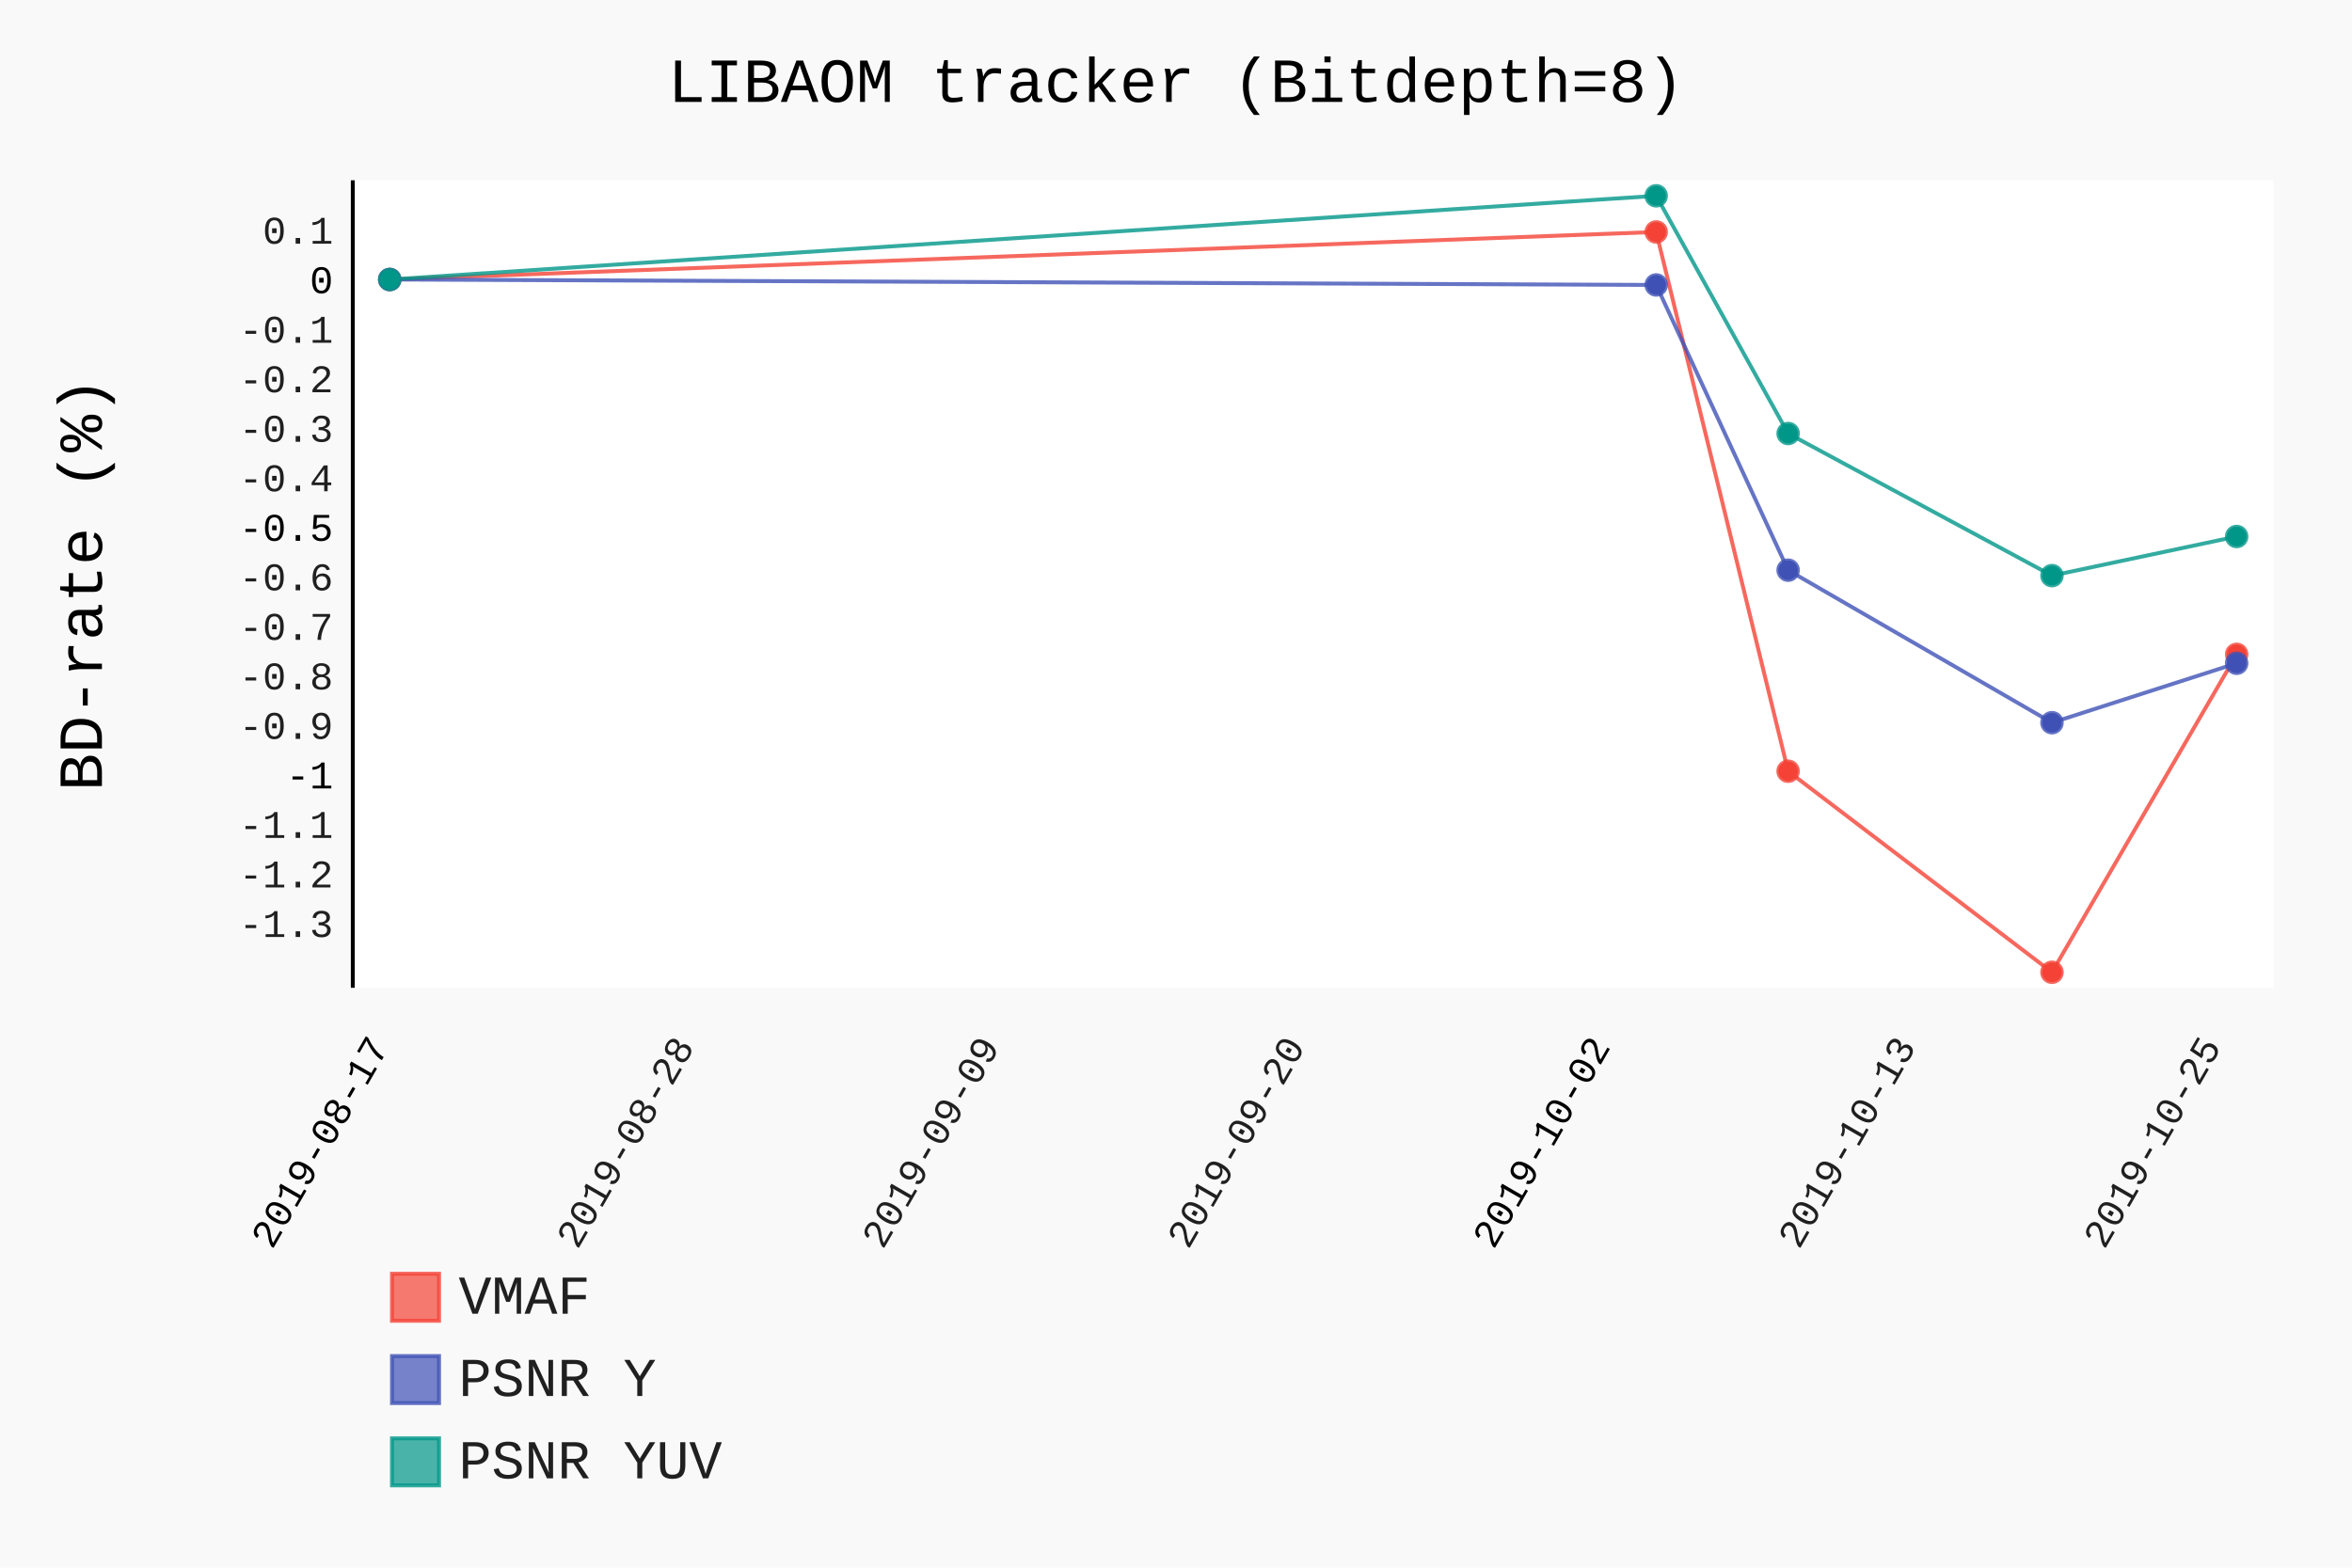
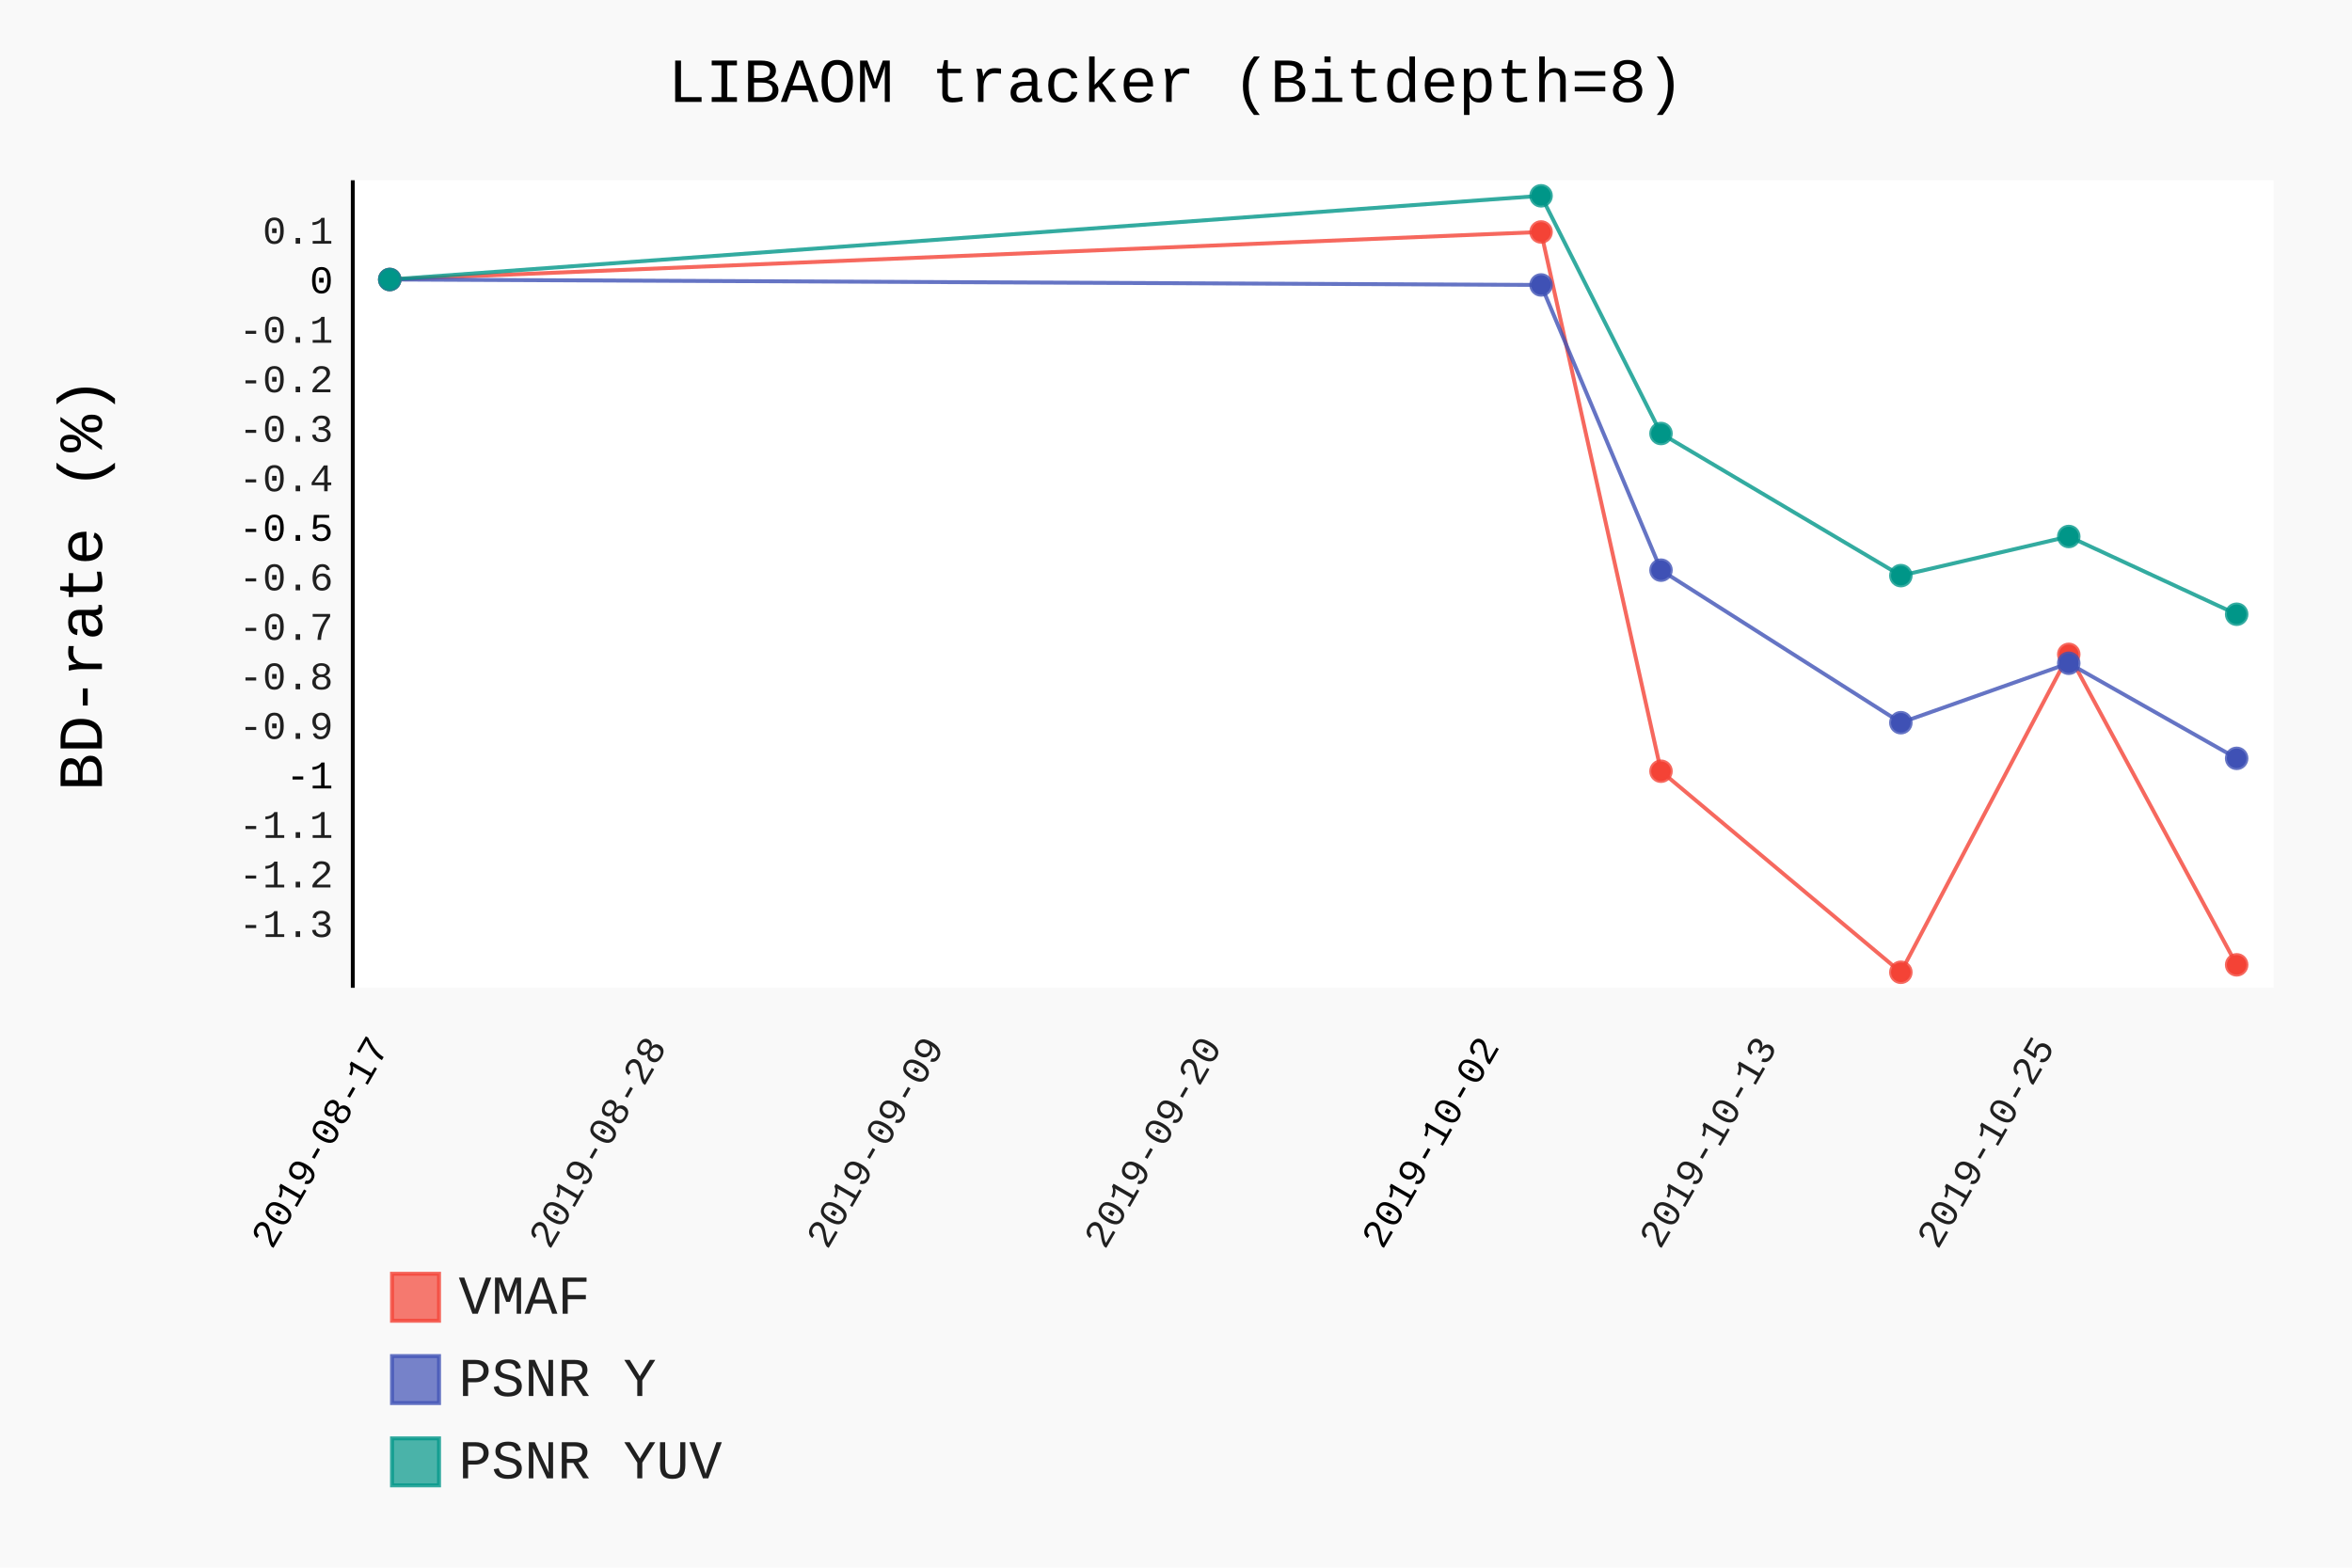
- <svg xmlns="http://www.w3.org/2000/svg" class="pygal-chart" id="chart-ebc4e4b9-f6f3-41e4-90bf-f87fa7eb6fa3" viewBox="0 0 600 400">
+ <svg xmlns="http://www.w3.org/2000/svg" class="pygal-chart" id="chart-a26fc654-018f-4668-82de-561d3bf6ab78" viewBox="0 0 600 400">
  <defs>
-     <style type="text/css">#chart-ebc4e4b9-f6f3-41e4-90bf-f87fa7eb6fa3{-webkit-user-select:none;-webkit-font-smoothing:antialiased;font-family:Consolas,"Liberation Mono",Menlo,Courier,monospace}#chart-ebc4e4b9-f6f3-41e4-90bf-f87fa7eb6fa3 .title{font-family:Consolas,"Liberation Mono",Menlo,Courier,monospace;font-size:16px}#chart-ebc4e4b9-f6f3-41e4-90bf-f87fa7eb6fa3 .legends .legend text{font-family:Consolas,"Liberation Mono",Menlo,Courier,monospace;font-size:14px}#chart-ebc4e4b9-f6f3-41e4-90bf-f87fa7eb6fa3 .axis text{font-family:Consolas,"Liberation Mono",Menlo,Courier,monospace;font-size:10px}#chart-ebc4e4b9-f6f3-41e4-90bf-f87fa7eb6fa3 .axis text.major{font-family:Consolas,"Liberation Mono",Menlo,Courier,monospace;font-size:10px}#chart-ebc4e4b9-f6f3-41e4-90bf-f87fa7eb6fa3 .text-overlay text.value{font-family:Consolas,"Liberation Mono",Menlo,Courier,monospace;font-size:16px}#chart-ebc4e4b9-f6f3-41e4-90bf-f87fa7eb6fa3 .text-overlay text.label{font-family:Consolas,"Liberation Mono",Menlo,Courier,monospace;font-size:10px}#chart-ebc4e4b9-f6f3-41e4-90bf-f87fa7eb6fa3 .tooltip{font-family:Consolas,"Liberation Mono",Menlo,Courier,monospace;font-size:14px}#chart-ebc4e4b9-f6f3-41e4-90bf-f87fa7eb6fa3 text.no_data{font-family:Consolas,"Liberation Mono",Menlo,Courier,monospace;font-size:64px}
- #chart-ebc4e4b9-f6f3-41e4-90bf-f87fa7eb6fa3{background-color:rgba(249,249,249,1)}#chart-ebc4e4b9-f6f3-41e4-90bf-f87fa7eb6fa3 path,#chart-ebc4e4b9-f6f3-41e4-90bf-f87fa7eb6fa3 line,#chart-ebc4e4b9-f6f3-41e4-90bf-f87fa7eb6fa3 rect,#chart-ebc4e4b9-f6f3-41e4-90bf-f87fa7eb6fa3 circle{-webkit-transition:150ms;-moz-transition:150ms;transition:150ms}#chart-ebc4e4b9-f6f3-41e4-90bf-f87fa7eb6fa3 .graph &gt; .background{fill:rgba(249,249,249,1)}#chart-ebc4e4b9-f6f3-41e4-90bf-f87fa7eb6fa3 .plot &gt; .background{fill:rgba(255,255,255,1)}#chart-ebc4e4b9-f6f3-41e4-90bf-f87fa7eb6fa3 .graph{fill:rgba(0,0,0,.87)}#chart-ebc4e4b9-f6f3-41e4-90bf-f87fa7eb6fa3 text.no_data{fill:rgba(0,0,0,1)}#chart-ebc4e4b9-f6f3-41e4-90bf-f87fa7eb6fa3 .title{fill:rgba(0,0,0,1)}#chart-ebc4e4b9-f6f3-41e4-90bf-f87fa7eb6fa3 .legends .legend text{fill:rgba(0,0,0,.87)}#chart-ebc4e4b9-f6f3-41e4-90bf-f87fa7eb6fa3 .legends .legend:hover text{fill:rgba(0,0,0,1)}#chart-ebc4e4b9-f6f3-41e4-90bf-f87fa7eb6fa3 .axis .line{stroke:rgba(0,0,0,1)}#chart-ebc4e4b9-f6f3-41e4-90bf-f87fa7eb6fa3 .axis .guide.line{stroke:rgba(0,0,0,.54)}#chart-ebc4e4b9-f6f3-41e4-90bf-f87fa7eb6fa3 .axis .major.line{stroke:rgba(0,0,0,.87)}#chart-ebc4e4b9-f6f3-41e4-90bf-f87fa7eb6fa3 .axis text.major{fill:rgba(0,0,0,1)}#chart-ebc4e4b9-f6f3-41e4-90bf-f87fa7eb6fa3 .axis.y .guides:hover .guide.line,#chart-ebc4e4b9-f6f3-41e4-90bf-f87fa7eb6fa3 .line-graph .axis.x .guides:hover .guide.line,#chart-ebc4e4b9-f6f3-41e4-90bf-f87fa7eb6fa3 .stackedline-graph .axis.x .guides:hover .guide.line,#chart-ebc4e4b9-f6f3-41e4-90bf-f87fa7eb6fa3 .xy-graph .axis.x .guides:hover .guide.line{stroke:rgba(0,0,0,1)}#chart-ebc4e4b9-f6f3-41e4-90bf-f87fa7eb6fa3 .axis .guides:hover text{fill:rgba(0,0,0,1)}#chart-ebc4e4b9-f6f3-41e4-90bf-f87fa7eb6fa3 .reactive{fill-opacity:.7;stroke-opacity:.8}#chart-ebc4e4b9-f6f3-41e4-90bf-f87fa7eb6fa3 .ci{stroke:rgba(0,0,0,.87)}#chart-ebc4e4b9-f6f3-41e4-90bf-f87fa7eb6fa3 .reactive.active,#chart-ebc4e4b9-f6f3-41e4-90bf-f87fa7eb6fa3 .active .reactive{fill-opacity:.8;stroke-opacity:.9;stroke-width:4}#chart-ebc4e4b9-f6f3-41e4-90bf-f87fa7eb6fa3 .ci .reactive.active{stroke-width:1.5}#chart-ebc4e4b9-f6f3-41e4-90bf-f87fa7eb6fa3 .series text{fill:rgba(0,0,0,1)}#chart-ebc4e4b9-f6f3-41e4-90bf-f87fa7eb6fa3 .tooltip rect{fill:rgba(255,255,255,1);stroke:rgba(0,0,0,1);-webkit-transition:opacity 150ms;-moz-transition:opacity 150ms;transition:opacity 150ms}#chart-ebc4e4b9-f6f3-41e4-90bf-f87fa7eb6fa3 .tooltip .label{fill:rgba(0,0,0,.87)}#chart-ebc4e4b9-f6f3-41e4-90bf-f87fa7eb6fa3 .tooltip .label{fill:rgba(0,0,0,.87)}#chart-ebc4e4b9-f6f3-41e4-90bf-f87fa7eb6fa3 .tooltip .legend{font-size:.8em;fill:rgba(0,0,0,.54)}#chart-ebc4e4b9-f6f3-41e4-90bf-f87fa7eb6fa3 .tooltip .x_label{font-size:.6em;fill:rgba(0,0,0,1)}#chart-ebc4e4b9-f6f3-41e4-90bf-f87fa7eb6fa3 .tooltip .xlink{font-size:.5em;text-decoration:underline}#chart-ebc4e4b9-f6f3-41e4-90bf-f87fa7eb6fa3 .tooltip .value{font-size:1.5em}#chart-ebc4e4b9-f6f3-41e4-90bf-f87fa7eb6fa3 .bound{font-size:.5em}#chart-ebc4e4b9-f6f3-41e4-90bf-f87fa7eb6fa3 .max-value{font-size:.75em;fill:rgba(0,0,0,.54)}#chart-ebc4e4b9-f6f3-41e4-90bf-f87fa7eb6fa3 .map-element{fill:rgba(255,255,255,1);stroke:rgba(0,0,0,.54) !important}#chart-ebc4e4b9-f6f3-41e4-90bf-f87fa7eb6fa3 .map-element .reactive{fill-opacity:inherit;stroke-opacity:inherit}#chart-ebc4e4b9-f6f3-41e4-90bf-f87fa7eb6fa3 .color-0,#chart-ebc4e4b9-f6f3-41e4-90bf-f87fa7eb6fa3 .color-0 a:visited{stroke:#F44336;fill:#F44336}#chart-ebc4e4b9-f6f3-41e4-90bf-f87fa7eb6fa3 .color-1,#chart-ebc4e4b9-f6f3-41e4-90bf-f87fa7eb6fa3 .color-1 a:visited{stroke:#3F51B5;fill:#3F51B5}#chart-ebc4e4b9-f6f3-41e4-90bf-f87fa7eb6fa3 .color-2,#chart-ebc4e4b9-f6f3-41e4-90bf-f87fa7eb6fa3 .color-2 a:visited{stroke:#009688;fill:#009688}#chart-ebc4e4b9-f6f3-41e4-90bf-f87fa7eb6fa3 .text-overlay .color-0 text{fill:black}#chart-ebc4e4b9-f6f3-41e4-90bf-f87fa7eb6fa3 .text-overlay .color-1 text{fill:black}#chart-ebc4e4b9-f6f3-41e4-90bf-f87fa7eb6fa3 .text-overlay .color-2 text{fill:black}
- #chart-ebc4e4b9-f6f3-41e4-90bf-f87fa7eb6fa3 text.no_data{text-anchor:middle}#chart-ebc4e4b9-f6f3-41e4-90bf-f87fa7eb6fa3 .guide.line{fill:none}#chart-ebc4e4b9-f6f3-41e4-90bf-f87fa7eb6fa3 .centered{text-anchor:middle}#chart-ebc4e4b9-f6f3-41e4-90bf-f87fa7eb6fa3 .title{text-anchor:middle}#chart-ebc4e4b9-f6f3-41e4-90bf-f87fa7eb6fa3 .legends .legend text{fill-opacity:1}#chart-ebc4e4b9-f6f3-41e4-90bf-f87fa7eb6fa3 .axis.x text{text-anchor:middle}#chart-ebc4e4b9-f6f3-41e4-90bf-f87fa7eb6fa3 .axis.x:not(.web) text[transform]{text-anchor:start}#chart-ebc4e4b9-f6f3-41e4-90bf-f87fa7eb6fa3 .axis.x:not(.web) text[transform].backwards{text-anchor:end}#chart-ebc4e4b9-f6f3-41e4-90bf-f87fa7eb6fa3 .axis.y text{text-anchor:end}#chart-ebc4e4b9-f6f3-41e4-90bf-f87fa7eb6fa3 .axis.y text[transform].backwards{text-anchor:start}#chart-ebc4e4b9-f6f3-41e4-90bf-f87fa7eb6fa3 .axis.y2 text{text-anchor:start}#chart-ebc4e4b9-f6f3-41e4-90bf-f87fa7eb6fa3 .axis.y2 text[transform].backwards{text-anchor:end}#chart-ebc4e4b9-f6f3-41e4-90bf-f87fa7eb6fa3 .axis .guide.line{stroke-dasharray:4,4}#chart-ebc4e4b9-f6f3-41e4-90bf-f87fa7eb6fa3 .axis .major.guide.line{stroke-dasharray:6,6}#chart-ebc4e4b9-f6f3-41e4-90bf-f87fa7eb6fa3 .horizontal .axis.y .guide.line,#chart-ebc4e4b9-f6f3-41e4-90bf-f87fa7eb6fa3 .horizontal .axis.y2 .guide.line,#chart-ebc4e4b9-f6f3-41e4-90bf-f87fa7eb6fa3 .vertical .axis.x .guide.line{opacity:0}#chart-ebc4e4b9-f6f3-41e4-90bf-f87fa7eb6fa3 .horizontal .axis.always_show .guide.line,#chart-ebc4e4b9-f6f3-41e4-90bf-f87fa7eb6fa3 .vertical .axis.always_show .guide.line{opacity:1 !important}#chart-ebc4e4b9-f6f3-41e4-90bf-f87fa7eb6fa3 .axis.y .guides:hover .guide.line,#chart-ebc4e4b9-f6f3-41e4-90bf-f87fa7eb6fa3 .axis.y2 .guides:hover .guide.line,#chart-ebc4e4b9-f6f3-41e4-90bf-f87fa7eb6fa3 .axis.x .guides:hover .guide.line{opacity:1}#chart-ebc4e4b9-f6f3-41e4-90bf-f87fa7eb6fa3 .axis .guides:hover text{opacity:1}#chart-ebc4e4b9-f6f3-41e4-90bf-f87fa7eb6fa3 .nofill{fill:none}#chart-ebc4e4b9-f6f3-41e4-90bf-f87fa7eb6fa3 .subtle-fill{fill-opacity:.2}#chart-ebc4e4b9-f6f3-41e4-90bf-f87fa7eb6fa3 .dot{stroke-width:1px;fill-opacity:1}#chart-ebc4e4b9-f6f3-41e4-90bf-f87fa7eb6fa3 .dot.active{stroke-width:5px}#chart-ebc4e4b9-f6f3-41e4-90bf-f87fa7eb6fa3 .dot.negative{fill:transparent}#chart-ebc4e4b9-f6f3-41e4-90bf-f87fa7eb6fa3 text,#chart-ebc4e4b9-f6f3-41e4-90bf-f87fa7eb6fa3 tspan{stroke:none !important}#chart-ebc4e4b9-f6f3-41e4-90bf-f87fa7eb6fa3 .series text.active{opacity:1}#chart-ebc4e4b9-f6f3-41e4-90bf-f87fa7eb6fa3 .tooltip rect{fill-opacity:.95;stroke-width:.5}#chart-ebc4e4b9-f6f3-41e4-90bf-f87fa7eb6fa3 .tooltip text{fill-opacity:1}#chart-ebc4e4b9-f6f3-41e4-90bf-f87fa7eb6fa3 .showable{visibility:hidden}#chart-ebc4e4b9-f6f3-41e4-90bf-f87fa7eb6fa3 .showable.shown{visibility:visible}#chart-ebc4e4b9-f6f3-41e4-90bf-f87fa7eb6fa3 .gauge-background{fill:rgba(229,229,229,1);stroke:none}#chart-ebc4e4b9-f6f3-41e4-90bf-f87fa7eb6fa3 .bg-lines{stroke:rgba(249,249,249,1);stroke-width:2px}</style>
+     <style type="text/css">#chart-a26fc654-018f-4668-82de-561d3bf6ab78{-webkit-user-select:none;-webkit-font-smoothing:antialiased;font-family:Consolas,"Liberation Mono",Menlo,Courier,monospace}#chart-a26fc654-018f-4668-82de-561d3bf6ab78 .title{font-family:Consolas,"Liberation Mono",Menlo,Courier,monospace;font-size:16px}#chart-a26fc654-018f-4668-82de-561d3bf6ab78 .legends .legend text{font-family:Consolas,"Liberation Mono",Menlo,Courier,monospace;font-size:14px}#chart-a26fc654-018f-4668-82de-561d3bf6ab78 .axis text{font-family:Consolas,"Liberation Mono",Menlo,Courier,monospace;font-size:10px}#chart-a26fc654-018f-4668-82de-561d3bf6ab78 .axis text.major{font-family:Consolas,"Liberation Mono",Menlo,Courier,monospace;font-size:10px}#chart-a26fc654-018f-4668-82de-561d3bf6ab78 .text-overlay text.value{font-family:Consolas,"Liberation Mono",Menlo,Courier,monospace;font-size:16px}#chart-a26fc654-018f-4668-82de-561d3bf6ab78 .text-overlay text.label{font-family:Consolas,"Liberation Mono",Menlo,Courier,monospace;font-size:10px}#chart-a26fc654-018f-4668-82de-561d3bf6ab78 .tooltip{font-family:Consolas,"Liberation Mono",Menlo,Courier,monospace;font-size:14px}#chart-a26fc654-018f-4668-82de-561d3bf6ab78 text.no_data{font-family:Consolas,"Liberation Mono",Menlo,Courier,monospace;font-size:64px}
+ #chart-a26fc654-018f-4668-82de-561d3bf6ab78{background-color:rgba(249,249,249,1)}#chart-a26fc654-018f-4668-82de-561d3bf6ab78 path,#chart-a26fc654-018f-4668-82de-561d3bf6ab78 line,#chart-a26fc654-018f-4668-82de-561d3bf6ab78 rect,#chart-a26fc654-018f-4668-82de-561d3bf6ab78 circle{-webkit-transition:150ms;-moz-transition:150ms;transition:150ms}#chart-a26fc654-018f-4668-82de-561d3bf6ab78 .graph &gt; .background{fill:rgba(249,249,249,1)}#chart-a26fc654-018f-4668-82de-561d3bf6ab78 .plot &gt; .background{fill:rgba(255,255,255,1)}#chart-a26fc654-018f-4668-82de-561d3bf6ab78 .graph{fill:rgba(0,0,0,.87)}#chart-a26fc654-018f-4668-82de-561d3bf6ab78 text.no_data{fill:rgba(0,0,0,1)}#chart-a26fc654-018f-4668-82de-561d3bf6ab78 .title{fill:rgba(0,0,0,1)}#chart-a26fc654-018f-4668-82de-561d3bf6ab78 .legends .legend text{fill:rgba(0,0,0,.87)}#chart-a26fc654-018f-4668-82de-561d3bf6ab78 .legends .legend:hover text{fill:rgba(0,0,0,1)}#chart-a26fc654-018f-4668-82de-561d3bf6ab78 .axis .line{stroke:rgba(0,0,0,1)}#chart-a26fc654-018f-4668-82de-561d3bf6ab78 .axis .guide.line{stroke:rgba(0,0,0,.54)}#chart-a26fc654-018f-4668-82de-561d3bf6ab78 .axis .major.line{stroke:rgba(0,0,0,.87)}#chart-a26fc654-018f-4668-82de-561d3bf6ab78 .axis text.major{fill:rgba(0,0,0,1)}#chart-a26fc654-018f-4668-82de-561d3bf6ab78 .axis.y .guides:hover .guide.line,#chart-a26fc654-018f-4668-82de-561d3bf6ab78 .line-graph .axis.x .guides:hover .guide.line,#chart-a26fc654-018f-4668-82de-561d3bf6ab78 .stackedline-graph .axis.x .guides:hover .guide.line,#chart-a26fc654-018f-4668-82de-561d3bf6ab78 .xy-graph .axis.x .guides:hover .guide.line{stroke:rgba(0,0,0,1)}#chart-a26fc654-018f-4668-82de-561d3bf6ab78 .axis .guides:hover text{fill:rgba(0,0,0,1)}#chart-a26fc654-018f-4668-82de-561d3bf6ab78 .reactive{fill-opacity:.7;stroke-opacity:.8}#chart-a26fc654-018f-4668-82de-561d3bf6ab78 .ci{stroke:rgba(0,0,0,.87)}#chart-a26fc654-018f-4668-82de-561d3bf6ab78 .reactive.active,#chart-a26fc654-018f-4668-82de-561d3bf6ab78 .active .reactive{fill-opacity:.8;stroke-opacity:.9;stroke-width:4}#chart-a26fc654-018f-4668-82de-561d3bf6ab78 .ci .reactive.active{stroke-width:1.5}#chart-a26fc654-018f-4668-82de-561d3bf6ab78 .series text{fill:rgba(0,0,0,1)}#chart-a26fc654-018f-4668-82de-561d3bf6ab78 .tooltip rect{fill:rgba(255,255,255,1);stroke:rgba(0,0,0,1);-webkit-transition:opacity 150ms;-moz-transition:opacity 150ms;transition:opacity 150ms}#chart-a26fc654-018f-4668-82de-561d3bf6ab78 .tooltip .label{fill:rgba(0,0,0,.87)}#chart-a26fc654-018f-4668-82de-561d3bf6ab78 .tooltip .label{fill:rgba(0,0,0,.87)}#chart-a26fc654-018f-4668-82de-561d3bf6ab78 .tooltip .legend{font-size:.8em;fill:rgba(0,0,0,.54)}#chart-a26fc654-018f-4668-82de-561d3bf6ab78 .tooltip .x_label{font-size:.6em;fill:rgba(0,0,0,1)}#chart-a26fc654-018f-4668-82de-561d3bf6ab78 .tooltip .xlink{font-size:.5em;text-decoration:underline}#chart-a26fc654-018f-4668-82de-561d3bf6ab78 .tooltip .value{font-size:1.5em}#chart-a26fc654-018f-4668-82de-561d3bf6ab78 .bound{font-size:.5em}#chart-a26fc654-018f-4668-82de-561d3bf6ab78 .max-value{font-size:.75em;fill:rgba(0,0,0,.54)}#chart-a26fc654-018f-4668-82de-561d3bf6ab78 .map-element{fill:rgba(255,255,255,1);stroke:rgba(0,0,0,.54) !important}#chart-a26fc654-018f-4668-82de-561d3bf6ab78 .map-element .reactive{fill-opacity:inherit;stroke-opacity:inherit}#chart-a26fc654-018f-4668-82de-561d3bf6ab78 .color-0,#chart-a26fc654-018f-4668-82de-561d3bf6ab78 .color-0 a:visited{stroke:#F44336;fill:#F44336}#chart-a26fc654-018f-4668-82de-561d3bf6ab78 .color-1,#chart-a26fc654-018f-4668-82de-561d3bf6ab78 .color-1 a:visited{stroke:#3F51B5;fill:#3F51B5}#chart-a26fc654-018f-4668-82de-561d3bf6ab78 .color-2,#chart-a26fc654-018f-4668-82de-561d3bf6ab78 .color-2 a:visited{stroke:#009688;fill:#009688}#chart-a26fc654-018f-4668-82de-561d3bf6ab78 .text-overlay .color-0 text{fill:black}#chart-a26fc654-018f-4668-82de-561d3bf6ab78 .text-overlay .color-1 text{fill:black}#chart-a26fc654-018f-4668-82de-561d3bf6ab78 .text-overlay .color-2 text{fill:black}
+ #chart-a26fc654-018f-4668-82de-561d3bf6ab78 text.no_data{text-anchor:middle}#chart-a26fc654-018f-4668-82de-561d3bf6ab78 .guide.line{fill:none}#chart-a26fc654-018f-4668-82de-561d3bf6ab78 .centered{text-anchor:middle}#chart-a26fc654-018f-4668-82de-561d3bf6ab78 .title{text-anchor:middle}#chart-a26fc654-018f-4668-82de-561d3bf6ab78 .legends .legend text{fill-opacity:1}#chart-a26fc654-018f-4668-82de-561d3bf6ab78 .axis.x text{text-anchor:middle}#chart-a26fc654-018f-4668-82de-561d3bf6ab78 .axis.x:not(.web) text[transform]{text-anchor:start}#chart-a26fc654-018f-4668-82de-561d3bf6ab78 .axis.x:not(.web) text[transform].backwards{text-anchor:end}#chart-a26fc654-018f-4668-82de-561d3bf6ab78 .axis.y text{text-anchor:end}#chart-a26fc654-018f-4668-82de-561d3bf6ab78 .axis.y text[transform].backwards{text-anchor:start}#chart-a26fc654-018f-4668-82de-561d3bf6ab78 .axis.y2 text{text-anchor:start}#chart-a26fc654-018f-4668-82de-561d3bf6ab78 .axis.y2 text[transform].backwards{text-anchor:end}#chart-a26fc654-018f-4668-82de-561d3bf6ab78 .axis .guide.line{stroke-dasharray:4,4}#chart-a26fc654-018f-4668-82de-561d3bf6ab78 .axis .major.guide.line{stroke-dasharray:6,6}#chart-a26fc654-018f-4668-82de-561d3bf6ab78 .horizontal .axis.y .guide.line,#chart-a26fc654-018f-4668-82de-561d3bf6ab78 .horizontal .axis.y2 .guide.line,#chart-a26fc654-018f-4668-82de-561d3bf6ab78 .vertical .axis.x .guide.line{opacity:0}#chart-a26fc654-018f-4668-82de-561d3bf6ab78 .horizontal .axis.always_show .guide.line,#chart-a26fc654-018f-4668-82de-561d3bf6ab78 .vertical .axis.always_show .guide.line{opacity:1 !important}#chart-a26fc654-018f-4668-82de-561d3bf6ab78 .axis.y .guides:hover .guide.line,#chart-a26fc654-018f-4668-82de-561d3bf6ab78 .axis.y2 .guides:hover .guide.line,#chart-a26fc654-018f-4668-82de-561d3bf6ab78 .axis.x .guides:hover .guide.line{opacity:1}#chart-a26fc654-018f-4668-82de-561d3bf6ab78 .axis .guides:hover text{opacity:1}#chart-a26fc654-018f-4668-82de-561d3bf6ab78 .nofill{fill:none}#chart-a26fc654-018f-4668-82de-561d3bf6ab78 .subtle-fill{fill-opacity:.2}#chart-a26fc654-018f-4668-82de-561d3bf6ab78 .dot{stroke-width:1px;fill-opacity:1}#chart-a26fc654-018f-4668-82de-561d3bf6ab78 .dot.active{stroke-width:5px}#chart-a26fc654-018f-4668-82de-561d3bf6ab78 .dot.negative{fill:transparent}#chart-a26fc654-018f-4668-82de-561d3bf6ab78 text,#chart-a26fc654-018f-4668-82de-561d3bf6ab78 tspan{stroke:none !important}#chart-a26fc654-018f-4668-82de-561d3bf6ab78 .series text.active{opacity:1}#chart-a26fc654-018f-4668-82de-561d3bf6ab78 .tooltip rect{fill-opacity:.95;stroke-width:.5}#chart-a26fc654-018f-4668-82de-561d3bf6ab78 .tooltip text{fill-opacity:1}#chart-a26fc654-018f-4668-82de-561d3bf6ab78 .showable{visibility:hidden}#chart-a26fc654-018f-4668-82de-561d3bf6ab78 .showable.shown{visibility:visible}#chart-a26fc654-018f-4668-82de-561d3bf6ab78 .gauge-background{fill:rgba(229,229,229,1);stroke:none}#chart-a26fc654-018f-4668-82de-561d3bf6ab78 .bg-lines{stroke:rgba(249,249,249,1);stroke-width:2px}</style>
  </defs>
  <g class="graph datetimeline-graph vertical">
    <rect class="background" height="400" width="600" x="0" y="0" />
    <g class="plot" transform="translate(90, 46)">
      <rect class="background" height="206.038" width="490.0" x="0" y="0" />
      <g class="axis y">
        <g class="guides">
          <text class="" x="-5" y="193.068">-1.3</text>
        </g>
        <g class="guides">
          <text class="" x="-5" y="180.433">-1.2</text>
        </g>
        <g class="guides">
          <text class="" x="-5" y="167.798">-1.1</text>
        </g>
        <g class="guides">
          <text class="major" x="-5" y="155.163">-1</text>
        </g>
        <g class="guides">
          <text class="" x="-5" y="142.528">-0.9</text>
        </g>
        <g class="guides">
          <text class="" x="-5" y="129.894">-0.8</text>
        </g>
        <g class="guides">
          <text class="" x="-5" y="117.259">-0.7</text>
        </g>
        <g class="guides">
          <text class="" x="-5" y="104.624">-0.6</text>
        </g>
        <g class="guides">
          <text class="major" x="-5" y="91.989">-0.5</text>
        </g>
        <g class="guides">
          <text class="" x="-5" y="79.354">-0.4</text>
        </g>
        <g class="guides">
          <text class="" x="-5" y="66.72">-0.3</text>
        </g>
        <g class="guides">
          <text class="" x="-5" y="54.085">-0.2</text>
        </g>
        <g class="guides">
          <text class="" x="-5" y="41.45">-0.1</text>
        </g>
        <g class="guides">
          <text class="major" x="-5" y="28.815">0</text>
        </g>
        <g class="guides">
          <text class="" x="-5" y="16.18">0.1</text>
        </g>
      </g>
      <g class="axis x">
        <path class="line" d="M0 0 v206.038" />
        <g class="guides">
          <path class="major guide line" d="M9.423 0 v206.038" />
          <text class="major backwards" transform="rotate(300 9.423077 221.0385)" x="9.423" y="221.038">2019-08-17</text>
        </g>
        <g class="guides">
-           <path class="guide line" d="M87.325 0 v206.038" />
-           <text class="backwards" transform="rotate(300 87.3255 221.0385)" x="87.325" y="221.038">2019-08-28</text>
+           <path class="guide line" d="M80.243 0 v206.038" />
+           <text class="backwards" transform="rotate(300 80.24346 221.0385)" x="80.243" y="221.038">2019-08-28</text>
        </g>
        <g class="guides">
-           <path class="guide line" d="M165.228 0 v206.038" />
-           <text class="backwards" transform="rotate(300 165.2279 221.0385)" x="165.228" y="221.038">2019-09-09</text>
+           <path class="guide line" d="M151.064 0 v206.038" />
+           <text class="backwards" transform="rotate(300 151.0638 221.0385)" x="151.064" y="221.038">2019-09-09</text>
        </g>
        <g class="guides">
-           <path class="guide line" d="M243.13 0 v206.038" />
-           <text class="backwards" transform="rotate(300 243.1303 221.0385)" x="243.13" y="221.038">2019-09-20</text>
+           <path class="guide line" d="M221.884 0 v206.038" />
+           <text class="backwards" transform="rotate(300 221.8842 221.0385)" x="221.884" y="221.038">2019-09-20</text>
        </g>
        <g class="guides">
-           <path class="major guide line" d="M321.033 0 v206.038" />
-           <text class="major backwards" transform="rotate(300 321.0328 221.0385)" x="321.033" y="221.038">2019-10-02</text>
+           <path class="major guide line" d="M292.705 0 v206.038" />
+           <text class="major backwards" transform="rotate(300 292.7046 221.0385)" x="292.705" y="221.038">2019-10-02</text>
        </g>
        <g class="guides">
-           <path class="guide line" d="M398.935 0 v206.038" />
-           <text class="backwards" transform="rotate(300 398.9352 221.0385)" x="398.935" y="221.038">2019-10-13</text>
+           <path class="guide line" d="M363.525 0 v206.038" />
+           <text class="backwards" transform="rotate(300 363.525 221.0385)" x="363.525" y="221.038">2019-10-13</text>
        </g>
        <g class="guides">
-           <path class="guide line" d="M476.838 0 v206.038" />
-           <text class="backwards" transform="rotate(300 476.8376 221.0385)" x="476.838" y="221.038">2019-10-25</text>
+           <path class="guide line" d="M434.345 0 v206.038" />
+           <text class="backwards" transform="rotate(300 434.3454 221.0385)" x="434.345" y="221.038">2019-10-25</text>
        </g>
      </g>
      <g class="series serie-0 color-0">
-         <path class="line reactive nofill" d="M9.423 25.315 L332.5 13.186 366.154 150.779 433.462 202.076 480.577 120.961" />
+         <path class="line reactive nofill" d="M9.423 25.315 L303.129 13.186 333.724 150.779 394.913 202.076 437.745 120.961 480.577 200.181" />
      </g>
      <g class="series serie-1 color-1">
-         <path class="line reactive nofill" d="M9.423 25.315 L332.5 26.705 366.154 99.481 433.462 138.397 480.577 123.235" />
+         <path class="line reactive nofill" d="M9.423 25.315 L303.129 26.705 333.724 99.481 394.913 138.397 437.745 123.235 480.577 147.494" />
      </g>
      <g class="series serie-2 color-2">
-         <path class="line reactive nofill" d="M9.423 25.315 L332.5 3.962 366.154 64.609 433.462 100.871 480.577 90.89" />
+         <path class="line reactive nofill" d="M9.423 25.315 L303.129 3.962 333.724 64.609 394.913 100.871 437.745 90.89 480.577 110.726" />
      </g>
    </g>
    <g class="titles">
      <text class="title plot_title" x="300.0" y="26">LIBAOM tracker (Bitdepth=8)</text>
      <text class="title" transform="rotate(-90 0 149.0192)" x="0" y="175.019">BD-rate (%)</text>
    </g>
    <g class="plot overlay" transform="translate(90, 46)">
      <g class="series serie-0 color-0">
        <g class="dots">
          <circle class="dot reactive tooltip-trigger" cx="9.423" cy="25.315" r="2.5" />
        </g>
        <g class="dots">
-           <circle class="dot reactive tooltip-trigger" cx="332.5" cy="13.186" r="2.5" />
+           <circle class="dot reactive tooltip-trigger" cx="303.129" cy="13.186" r="2.5" />
        </g>
        <g class="dots">
-           <circle class="dot reactive tooltip-trigger" cx="366.154" cy="150.779" r="2.5" />
+           <circle class="dot reactive tooltip-trigger" cx="333.724" cy="150.779" r="2.5" />
        </g>
        <g class="dots">
-           <circle class="dot reactive tooltip-trigger" cx="433.462" cy="202.076" r="2.5" />
+           <circle class="dot reactive tooltip-trigger" cx="394.913" cy="202.076" r="2.5" />
        </g>
        <g class="dots">
-           <circle class="dot reactive tooltip-trigger" cx="480.577" cy="120.961" r="2.5" />
+           <circle class="dot reactive tooltip-trigger" cx="437.745" cy="120.961" r="2.5" />
+         </g>
+         <g class="dots">
+           <circle class="dot reactive tooltip-trigger" cx="480.577" cy="200.181" r="2.5" />
        </g>
      </g>
      <g class="series serie-1 color-1">
        <g class="dots">
          <circle class="dot reactive tooltip-trigger" cx="9.423" cy="25.315" r="2.5" />
        </g>
        <g class="dots">
-           <circle class="dot reactive tooltip-trigger" cx="332.5" cy="26.705" r="2.5" />
+           <circle class="dot reactive tooltip-trigger" cx="303.129" cy="26.705" r="2.5" />
        </g>
        <g class="dots">
-           <circle class="dot reactive tooltip-trigger" cx="366.154" cy="99.481" r="2.5" />
+           <circle class="dot reactive tooltip-trigger" cx="333.724" cy="99.481" r="2.5" />
        </g>
        <g class="dots">
-           <circle class="dot reactive tooltip-trigger" cx="433.462" cy="138.397" r="2.5" />
+           <circle class="dot reactive tooltip-trigger" cx="394.913" cy="138.397" r="2.5" />
        </g>
        <g class="dots">
-           <circle class="dot reactive tooltip-trigger" cx="480.577" cy="123.235" r="2.5" />
+           <circle class="dot reactive tooltip-trigger" cx="437.745" cy="123.235" r="2.5" />
+         </g>
+         <g class="dots">
+           <circle class="dot reactive tooltip-trigger" cx="480.577" cy="147.494" r="2.5" />
        </g>
      </g>
      <g class="series serie-2 color-2">
        <g class="dots">
          <circle class="dot reactive tooltip-trigger" cx="9.423" cy="25.315" r="2.5" />
        </g>
        <g class="dots">
-           <circle class="dot reactive tooltip-trigger" cx="332.5" cy="3.962" r="2.5" />
+           <circle class="dot reactive tooltip-trigger" cx="303.129" cy="3.962" r="2.5" />
        </g>
        <g class="dots">
-           <circle class="dot reactive tooltip-trigger" cx="366.154" cy="64.609" r="2.5" />
+           <circle class="dot reactive tooltip-trigger" cx="333.724" cy="64.609" r="2.5" />
        </g>
        <g class="dots">
-           <circle class="dot reactive tooltip-trigger" cx="433.462" cy="100.871" r="2.5" />
+           <circle class="dot reactive tooltip-trigger" cx="394.913" cy="100.871" r="2.5" />
        </g>
        <g class="dots">
-           <circle class="dot reactive tooltip-trigger" cx="480.577" cy="90.89" r="2.5" />
+           <circle class="dot reactive tooltip-trigger" cx="437.745" cy="90.89" r="2.5" />
+         </g>
+         <g class="dots">
+           <circle class="dot reactive tooltip-trigger" cx="480.577" cy="110.726" r="2.5" />
        </g>
      </g>
    </g>
    <g class="plot text-overlay" transform="translate(90, 46)">
      <g class="series serie-0 color-0" />
      <g class="series serie-1 color-1" />
      <g class="series serie-2 color-2" />
    </g>
    <g class="plot tooltip-overlay" transform="translate(90, 46)">
      <g class="tooltip" style="opacity: 0" transform="translate(0 0)">
        <rect class="tooltip-box" height="0" rx="0" ry="0" width="0" />
        <g class="text" />
      </g>
    </g>
    <g class="legends" transform="translate(100, 324)">
      <g class="legend reactive activate-serie" id="activate-serie-0">
        <rect class="color-0 reactive" height="12" width="12" x="0.0" y="1.0" />
        <text x="17.0" y="11.2">VMAF</text>
      </g>
      <g class="legend reactive activate-serie" id="activate-serie-1">
        <rect class="color-1 reactive" height="12" width="12" x="0.0" y="22.0" />
        <text x="17.0" y="32.2">PSNR Y</text>
      </g>
      <g class="legend reactive activate-serie" id="activate-serie-2">
        <rect class="color-2 reactive" height="12" width="12" x="0.0" y="43.0" />
        <text x="17.0" y="53.2">PSNR YUV</text>
      </g>
    </g>
  </g>
</svg>
